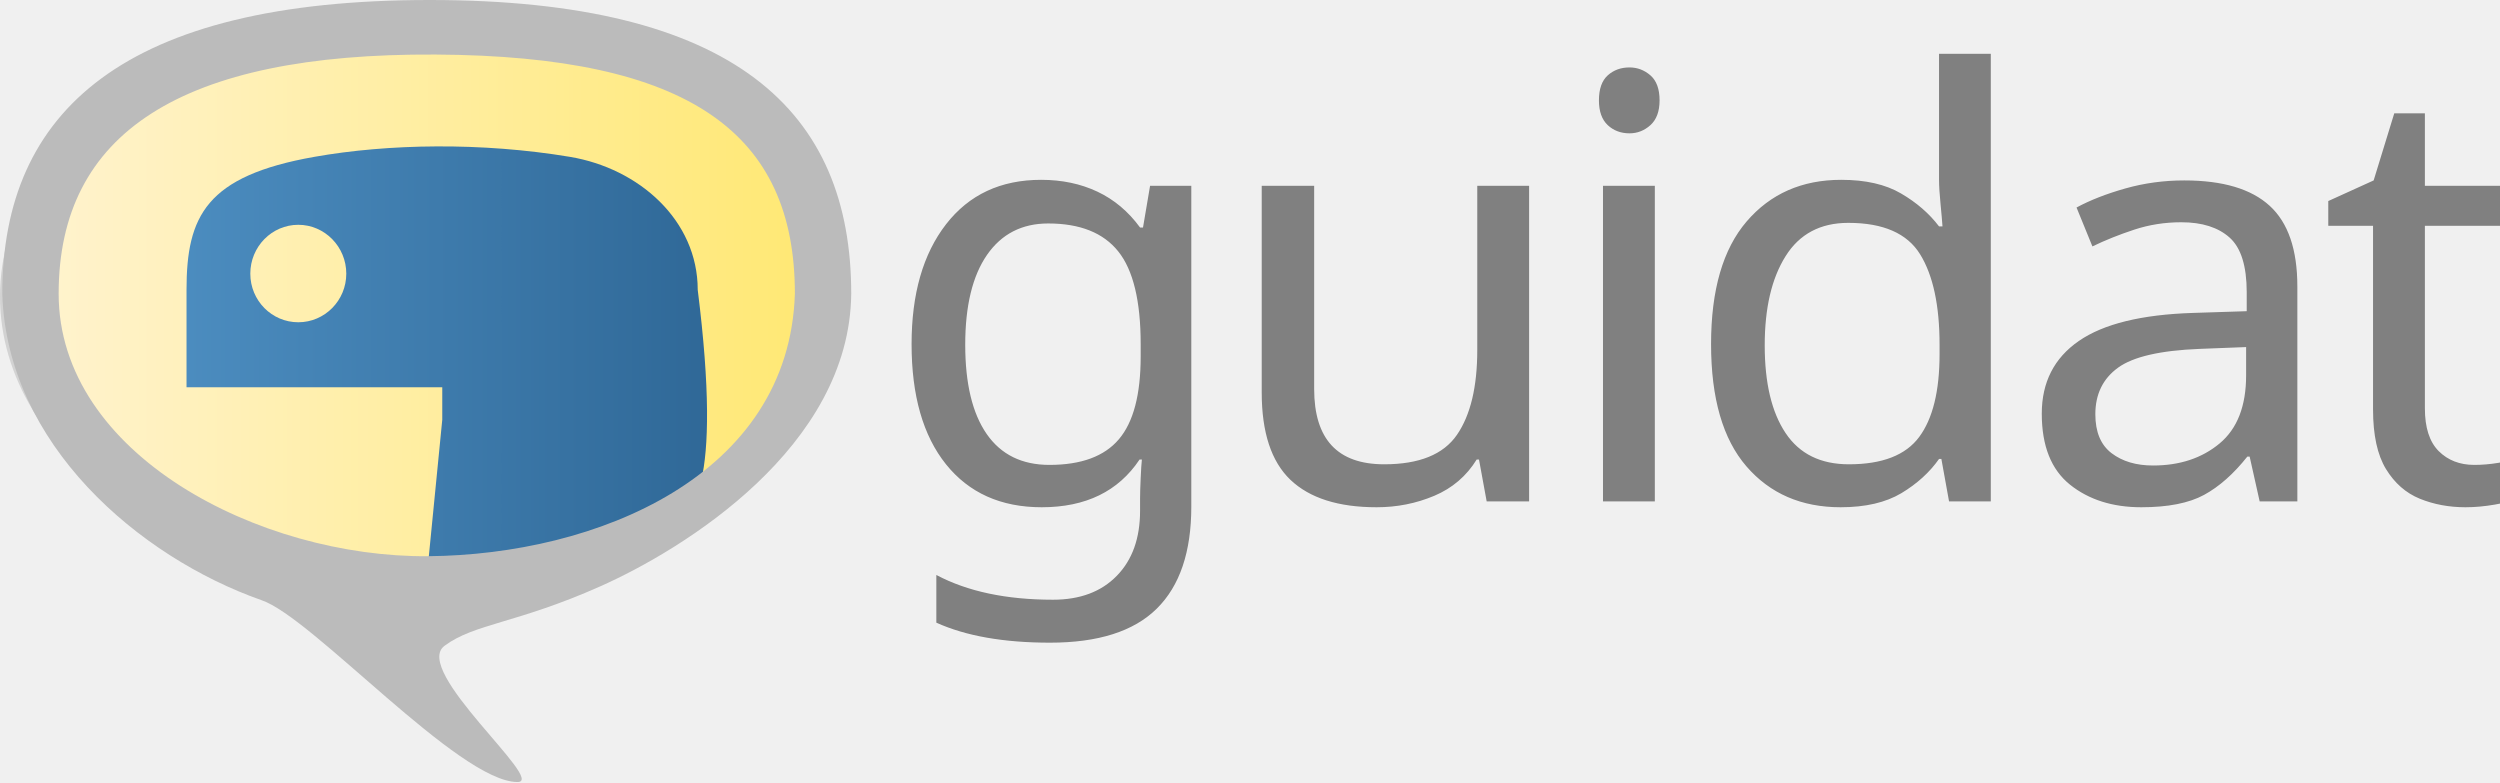
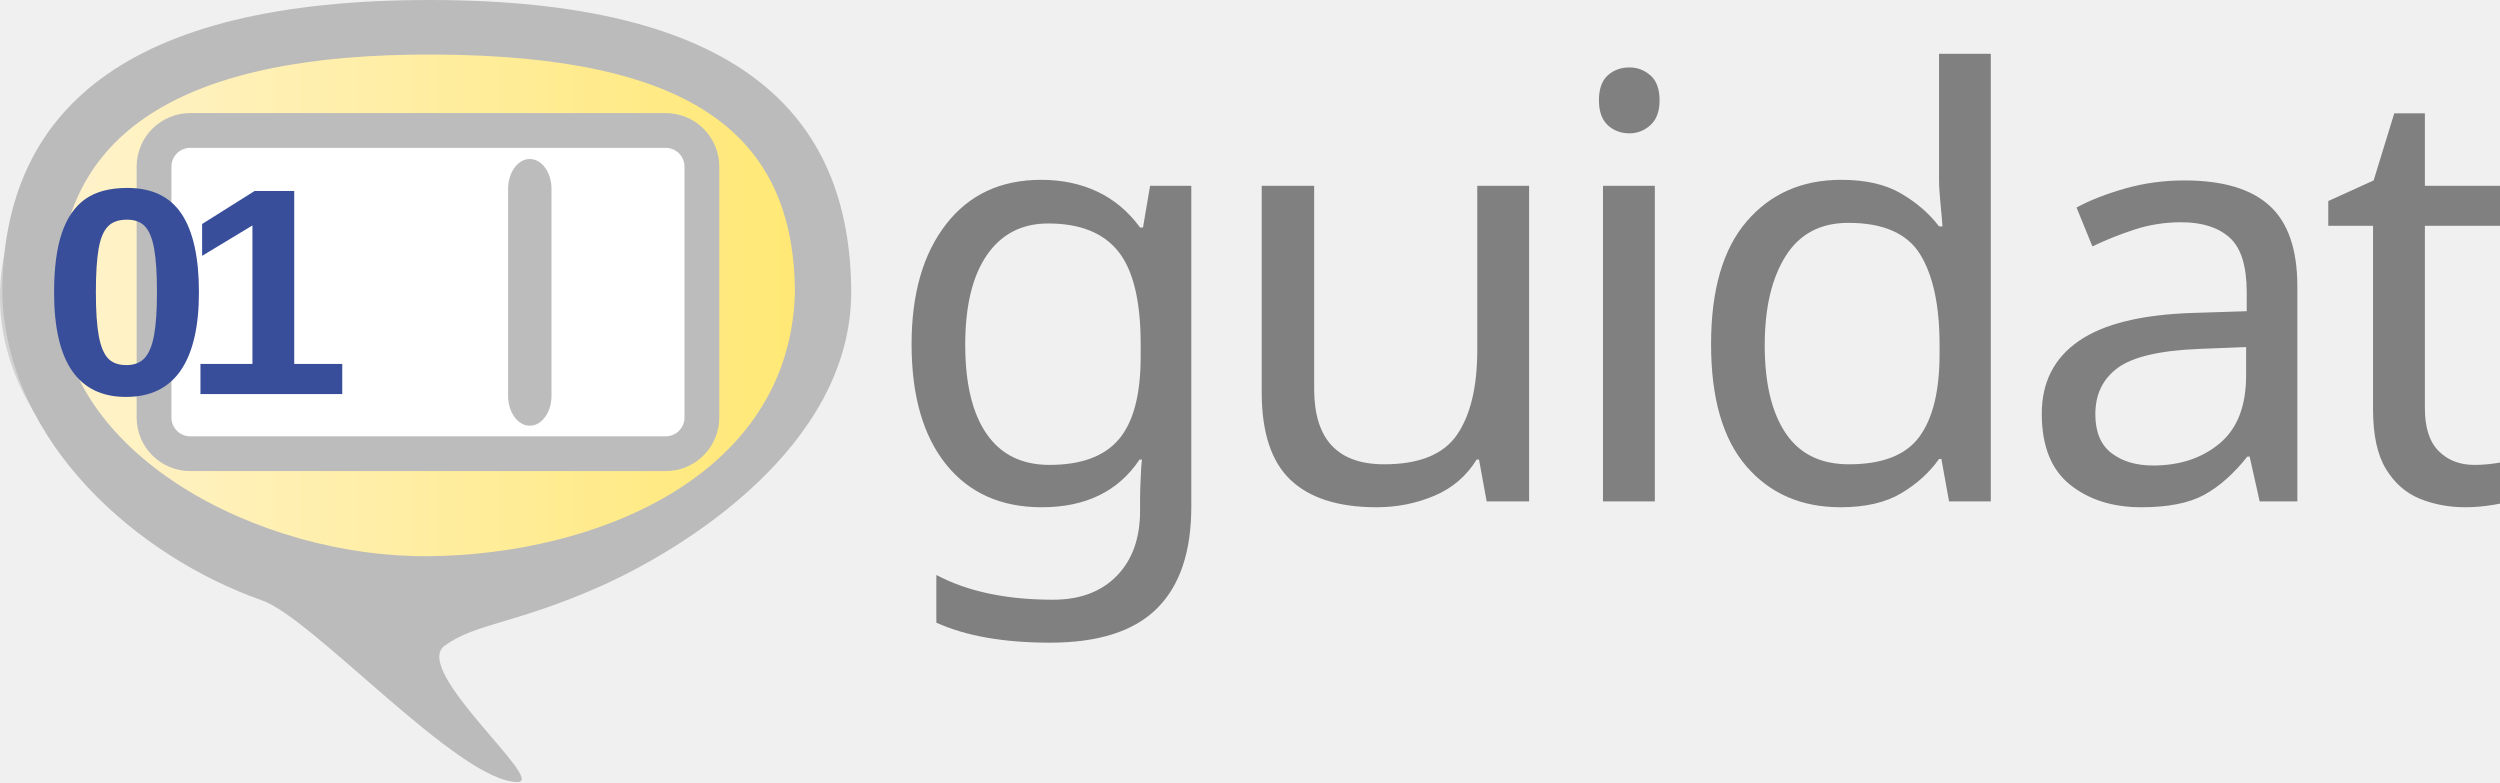
<svg xmlns="http://www.w3.org/2000/svg" xmlns:xlink="http://www.w3.org/1999/xlink" version="1.0" width="452.865" height="141.662" id="svg2">
  <defs id="defs4">
    <marker orient="auto" refY="0" refX="0" id="Arrow2Mend" style="overflow:visible">
      <path id="path3908" style="font-size:12px;fill-rule:evenodd;stroke-width:0.625;stroke-linejoin:round" d="M 8.719,4.034 -2.207,0.016 8.719,-4.002 c -1.745,2.372 -1.735,5.617 -6e-7,8.035 z" transform="scale(-0.6)" />
    </marker>
    <marker orient="auto" refY="0" refX="0" id="Arrow1Send" style="overflow:visible">
      <path id="path3896" d="M 0,0 5,-5 -12.5,0 5,5 Z" style="fill-rule:evenodd;stroke:#000000;stroke-width:1pt;marker-start:none" transform="matrix(-0.2,0,0,-0.2,-1.2,0)" />
    </marker>
    <marker orient="auto" refY="0" refX="0" id="Arrow1Mend" style="overflow:visible">
      <path id="path3890" d="M 0,0 5,-5 -12.5,0 5,5 Z" style="fill-rule:evenodd;stroke:#000000;stroke-width:1pt;marker-start:none" transform="matrix(-0.4,0,0,-0.4,-4,0)" />
    </marker>
    <marker orient="auto" refY="0" refX="0" id="Arrow2Lend" style="overflow:visible">
      <path id="path3902" style="font-size:12px;fill-rule:evenodd;stroke-width:0.625;stroke-linejoin:round" d="M 8.719,4.034 -2.207,0.016 8.719,-4.002 c -1.745,2.372 -1.735,5.617 -6e-7,8.035 z" transform="matrix(-1.1,0,0,-1.1,-1.1,0)" />
    </marker>
    <linearGradient id="linearGradient3812">
      <stop style="stop-color:#d2d2d2;stop-opacity:1;" offset="0" id="stop3814" />
      <stop style="stop-color:#ffffff;stop-opacity:1;" offset="1" id="stop3816" />
    </linearGradient>
    <linearGradient id="linearGradient3802">
      <stop style="stop-color:#808080;stop-opacity:1;" offset="0" id="stop3804" />
    </linearGradient>
    <linearGradient id="linearGradient3350">
      <stop style="stop-color:#00cb2b;stop-opacity:0.248;" offset="0" id="stop3352" />
      <stop style="stop-color:#00cb2b;stop-opacity:1;" offset="1" id="stop3354" />
    </linearGradient>
    <linearGradient id="linearGradient3342">
      <stop style="stop-color:#005a85;stop-opacity:1;" offset="0" id="stop3344" />
      <stop style="stop-color:#005a85;stop-opacity:0.752;" offset="1" id="stop3346" />
    </linearGradient>
    <linearGradient id="linearGradient3310">
      <stop id="stop3312" offset="0" style="stop-color:#ae0202;stop-opacity:1;" />
      <stop id="stop3314" offset="1" style="stop-color:#b47575;stop-opacity:1;" />
    </linearGradient>
    <linearGradient id="linearGradient2795">
      <stop style="stop-color:#b8b8b8;stop-opacity:0.498" offset="0" id="stop2797" />
      <stop style="stop-color:#7f7f7f;stop-opacity:0" offset="1" id="stop2799" />
    </linearGradient>
    <linearGradient id="linearGradient2787">
      <stop style="stop-color:#7f7f7f;stop-opacity:0.5" offset="0" id="stop2789" />
      <stop style="stop-color:#7f7f7f;stop-opacity:0" offset="1" id="stop2791" />
    </linearGradient>
    <linearGradient id="linearGradient3676">
      <stop style="stop-color:#b2b2b2;stop-opacity:0.5" offset="0" id="stop3678" />
      <stop style="stop-color:#b3b3b3;stop-opacity:0" offset="1" id="stop3680" />
    </linearGradient>
    <linearGradient id="linearGradient3236">
      <stop style="stop-color:#f4f4f4;stop-opacity:1" offset="0" id="stop3244" />
      <stop style="stop-color:#ffffff;stop-opacity:1" offset="1" id="stop3240" />
    </linearGradient>
    <linearGradient id="linearGradient4671">
      <stop style="stop-color:#ffd43b;stop-opacity:1" offset="0" id="stop4673" />
      <stop style="stop-color:#ffe873;stop-opacity:1" offset="1" id="stop4675" />
    </linearGradient>
    <linearGradient id="linearGradient4689">
      <stop style="stop-color:#5a9fd4;stop-opacity:1" offset="0" id="stop4691" />
      <stop style="stop-color:#306998;stop-opacity:1" offset="1" id="stop4693" />
    </linearGradient>
    <linearGradient x1="224.24" y1="144.757" x2="-65.309" y2="144.757" id="linearGradient2987" xlink:href="#linearGradient4671" gradientUnits="userSpaceOnUse" gradientTransform="translate(100.2702,99.61116)" />
    <linearGradient x1="172.942" y1="77.476" x2="26.67" y2="76.313" id="linearGradient2990" xlink:href="#linearGradient4689" gradientUnits="userSpaceOnUse" gradientTransform="translate(100.2702,99.61116)" />
    <linearGradient x1="172.942" y1="77.476" x2="26.67" y2="76.313" id="linearGradient2587" xlink:href="#linearGradient4689" gradientUnits="userSpaceOnUse" gradientTransform="translate(100.2702,99.61116)" />
    <linearGradient x1="224.24" y1="144.757" x2="-65.309" y2="144.757" id="linearGradient2589" xlink:href="#linearGradient4671" gradientUnits="userSpaceOnUse" gradientTransform="translate(100.2702,99.61116)" />
    <linearGradient x1="172.942" y1="77.476" x2="26.67" y2="76.313" id="linearGradient2248" xlink:href="#linearGradient4689" gradientUnits="userSpaceOnUse" gradientTransform="translate(100.2702,99.61116)" />
    <linearGradient x1="224.24" y1="144.757" x2="-65.309" y2="144.757" id="linearGradient2250" xlink:href="#linearGradient4671" gradientUnits="userSpaceOnUse" gradientTransform="translate(100.2702,99.61116)" />
    <linearGradient x1="224.24" y1="144.757" x2="-65.309" y2="144.757" id="linearGradient2255" xlink:href="#linearGradient4671" gradientUnits="userSpaceOnUse" gradientTransform="matrix(0.562541,0,0,0.567972,-11.5974,-7.60954)" />
    <linearGradient x1="172.942" y1="76.176" x2="26.67" y2="76.313" id="linearGradient2258" xlink:href="#linearGradient4689" gradientUnits="userSpaceOnUse" gradientTransform="matrix(0.562541,0,0,0.567972,-11.5974,-7.60954)" />
    <radialGradient cx="61.519" cy="132.286" r="29.037" fx="61.519" fy="132.286" id="radialGradient2801" xlink:href="#linearGradient2795" gradientUnits="userSpaceOnUse" gradientTransform="matrix(1,0,0,0.177966,0,108.7434)" />
    <linearGradient x1="150.961" y1="192.352" x2="112.031" y2="137.273" id="linearGradient1475" xlink:href="#linearGradient4671" gradientUnits="userSpaceOnUse" gradientTransform="matrix(0.562541,0,0,0.567972,-9.399749,-5.305317)" />
    <linearGradient x1="26.649" y1="20.604" x2="135.665" y2="114.398" id="linearGradient1478" xlink:href="#linearGradient4689" gradientUnits="userSpaceOnUse" gradientTransform="matrix(0.562541,0,0,0.567972,-9.399749,-5.305317)" />
    <radialGradient cx="61.519" cy="132.286" r="29.037" fx="61.519" fy="132.286" id="radialGradient1480" xlink:href="#linearGradient2795" gradientUnits="userSpaceOnUse" gradientTransform="matrix(2.382716e-8,-0.296405,1.43676,4.683673e-7,-128.544,150.5202)" />
    <radialGradient xlink:href="#linearGradient2795" id="radialGradient2421" gradientUnits="userSpaceOnUse" gradientTransform="matrix(1.7490565e-8,-0.239947,1.054668,3.7915457e-7,-78.10943,148.8591)" cx="61.519" cy="132.286" fx="61.519" fy="132.286" r="29.037" />
    <linearGradient xlink:href="#linearGradient4671-8" id="linearGradient3826-6" x1="36.971" y1="54.647" x2="87.705" y2="54.647" gradientUnits="userSpaceOnUse" />
    <linearGradient id="linearGradient4671-8">
      <stop style="stop-color:#ffd43b;stop-opacity:1" offset="0" id="stop4673-8" />
      <stop style="stop-color:#ffe873;stop-opacity:1" offset="1" id="stop4675-2" />
    </linearGradient>
    <linearGradient xlink:href="#linearGradient3812" id="linearGradient3818" x1="78.012" y1="80.303" x2="124.68" y2="28.603" gradientUnits="userSpaceOnUse" />
    <linearGradient xlink:href="#linearGradient3812" id="linearGradient4097" x1="-205.054" y1="55.606" x2="-64.806" y2="55.606" gradientUnits="userSpaceOnUse" gradientTransform="matrix(1.095154,0,0,1.031527,224.0185,-3.662031)" />
-     <linearGradient xlink:href="#linearGradient4689" id="linearGradient6479" x1="-158.667" y1="46.148" x2="-78.777" y2="46.148" gradientUnits="userSpaceOnUse" gradientTransform="matrix(1.779808,0,0,1.779808,266.5972,16.17121)" />
    <linearGradient xlink:href="#linearGradient1894" id="linearGradient4097-4" x1="-205.054" y1="55.606" x2="-64.806" y2="55.606" gradientUnits="userSpaceOnUse" gradientTransform="translate(212.4536,-2.696876)" />
    <linearGradient id="linearGradient1894">
      <stop style="stop-color:#fff3ce;stop-opacity:1;" offset="0" id="stop1890" />
      <stop style="stop-color:#ffe873;stop-opacity:1" offset="1" id="stop1892" />
    </linearGradient>
  </defs>
  <ellipse style="fill:url(#linearGradient4097);fill-opacity:1;stroke:none;stroke-width:1.063;stroke-opacity:1" id="path4089" cx="76.249" cy="53.698" rx="76.249" ry="53.168" />
  <ellipse style="fill:url(#linearGradient4097-4);fill-opacity:1;stroke:none;stroke-opacity:1" id="path4089-2" cx="77.523" cy="52.91" rx="69.624" ry="51.543" />
-   <path d="m 79.09,26.52 c -7.92,0.037 -15.483,0.712 -22.138,1.89 -19.604,3.463 -23.164,10.713 -23.164,24.082 v 17.656 h 46.327 v 5.885 L 77.23,105.332 121.068,94.254 c 4.264,0.091 9.868,-5.468 5.321,-41.762 0,-12.555 -10.592,-21.986 -23.164,-24.082 -7.958,-1.325 -16.216,-1.927 -24.136,-1.89 z M 54.036,40.721 c 4.785,0 8.693,3.972 8.693,8.855 0,4.866 -3.908,8.801 -8.693,8.801 -4.802,-2e-6 -8.693,-3.935 -8.693,-8.801 -3e-5,-4.883 3.891,-8.855 8.693,-8.855 z" style="fill:url(#linearGradient6479);fill-opacity:1;fill-rule:nonzero;stroke-width:0.864" id="path1948" />
  <path style="color:#000000;font-style:normal;font-variant:normal;font-weight:normal;font-stretch:normal;font-size:medium;line-height:normal;font-family:Sans;-inkscape-font-specification:Sans;text-indent:0;text-align:start;text-decoration:none;text-decoration-line:none;letter-spacing:normal;word-spacing:normal;text-transform:none;writing-mode:lr-tb;direction:ltr;baseline-shift:baseline;text-anchor:start;display:inline;overflow:visible;visibility:visible;fill:#bbbbbb;fill-opacity:1;fill-rule:nonzero;stroke:none;stroke-width:9.585;marker:none;enable-background:accumulate" d="M 77.83,0 C 22.57,0 0.416,20.066 0.416,53.212 1.206,80.449 25.196,100.906 47.345,108.712 c 9.2,3.059 35.776,32.95 46.404,32.95 5.314,0 -19.209,-20.229 -13.223,-24.679 5.445,-4.048 13.052,-4.018 28.216,-10.77 15.164,-6.752 45.183,-25.232 45.456,-53 C 154.198,20.066 133.091,0 77.83,0 Z m 1.04,9.881 C 124.899,10.131 143.99,24.069 143.99,53.212 142.948,86.266 107.994,100.5 77.54,100.755 47.087,101.01 10.624,82.355 10.624,53.212 c 0,-29.143 22.217,-43.581 68.246,-43.331 z" id="path3032" />
  <text xml:space="preserve" style="font-style:italic;font-weight:bold;font-size:106.667px;line-height:1.5;font-family:'Century Gothic';-inkscape-font-specification:'Century Gothic Bold Italic';letter-spacing:-4.74px;fill:#808080;stroke-width:13.403" x="159.269" y="90.825" id="text380">
    <tspan id="tspan378" x="159.269" y="90.825" style="font-style:normal;font-variant:normal;font-weight:300;font-stretch:normal;font-size:106.667px;font-family:Corbel;-inkscape-font-specification:'Corbel Light';fill:#808080">guidata</tspan>
  </text>
+   <g id="g2" transform="translate(-1.796421,-8.169476)">
+     <rect style="fill:#ffffff;fill-opacity:1;stroke:#bcbcbc;stroke-width:6.3;stroke-dasharray:none;stroke-opacity:1" id="rect1" width="99.243" height="58.551" x="29.698" y="31.804" ry="6.553" />
+     <rect style="fill:#bcbcbc;fill-opacity:1;stroke:none;stroke-width:1.611;stroke-dasharray:none;stroke-opacity:1" id="rect1-1" width="7.861" height="48.311" x="93.837" y="36.972" ry="5.407" />
+     <text xml:space="preserve" style="font-weight:bold;font-size:54.327px;line-height:1;font-family:Corbel;-inkscape-font-specification:'Corbel Bold';text-align:center;letter-spacing:-5.381px;text-anchor:middle;fill:#384e9a;fill-opacity:1;stroke:none;stroke-width:7.55;stroke-dasharray:none;stroke-opacity:1" x="64.02" y="80.825" id="text1" transform="scale(1.01602,0.9842329)">
+       <tspan id="tspan1" x="61.33" y="80.825" style="font-style:normal;font-variant:normal;font-weight:bold;font-stretch:normal;font-family:Arial;-inkscape-font-specification:'Arial Bold';fill:#384e9a;fill-opacity:1;stroke-width:7.55">01</tspan>
+     </text>
+   </g>
</svg>
